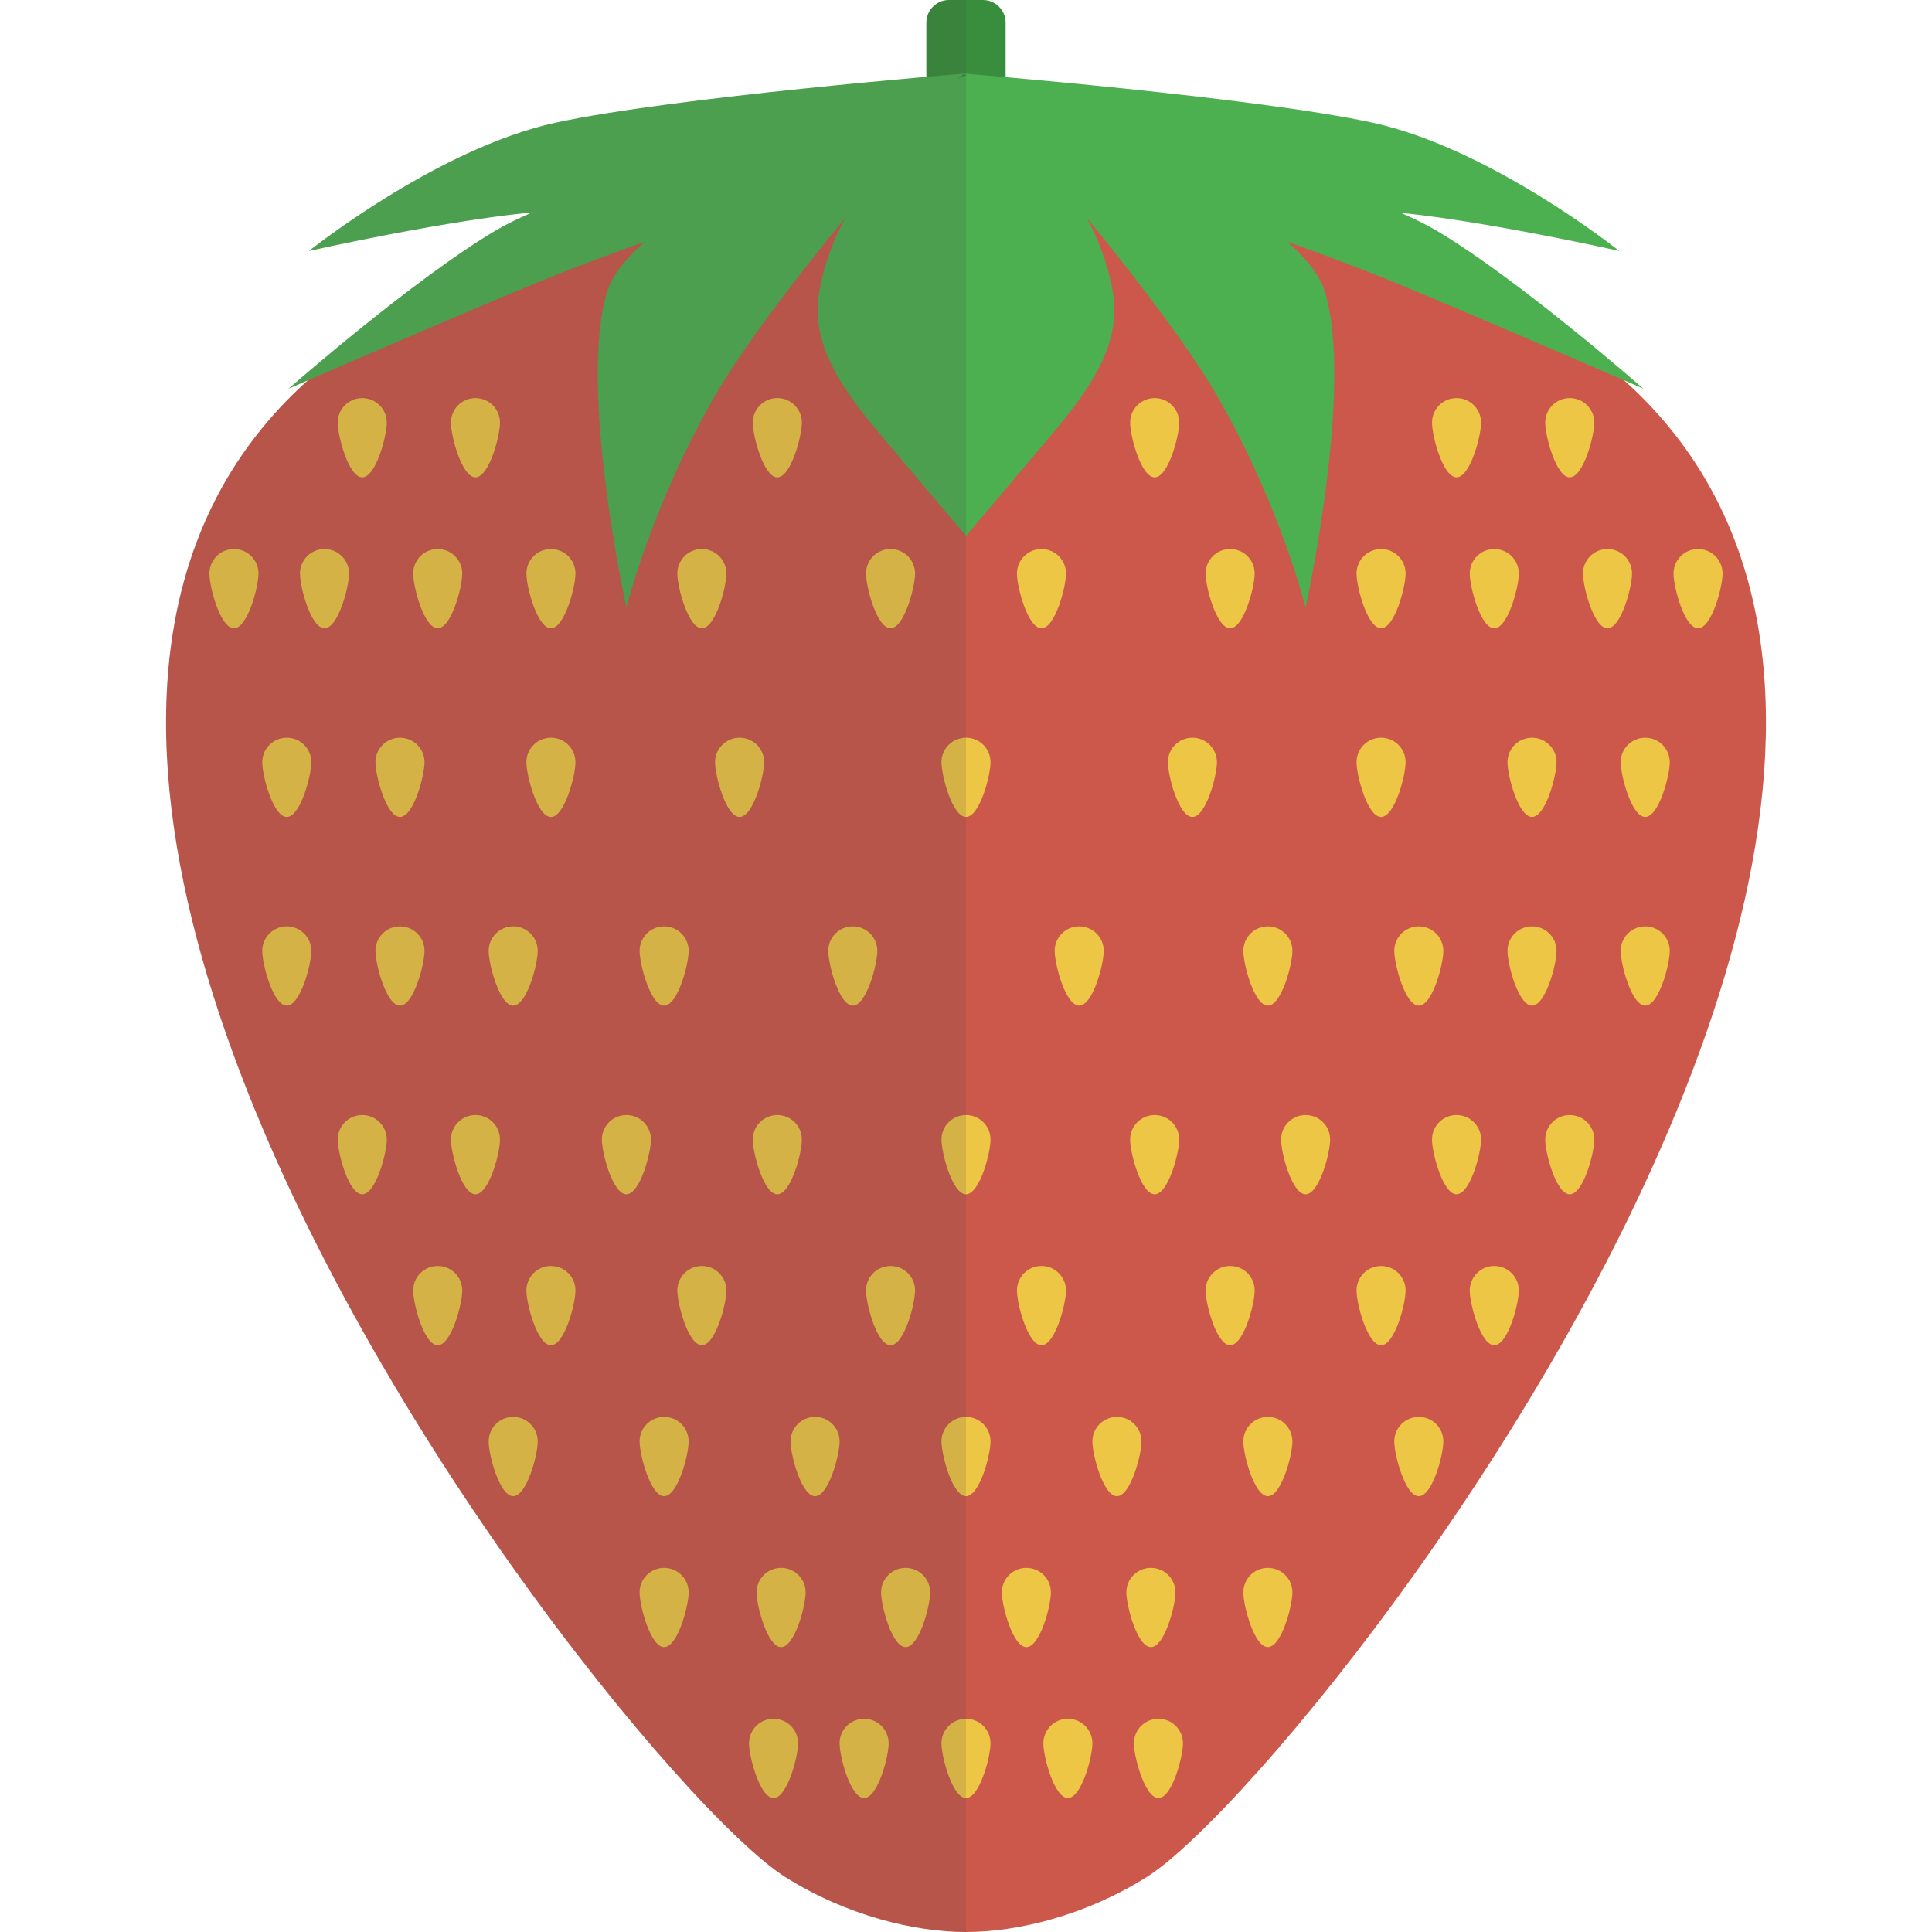
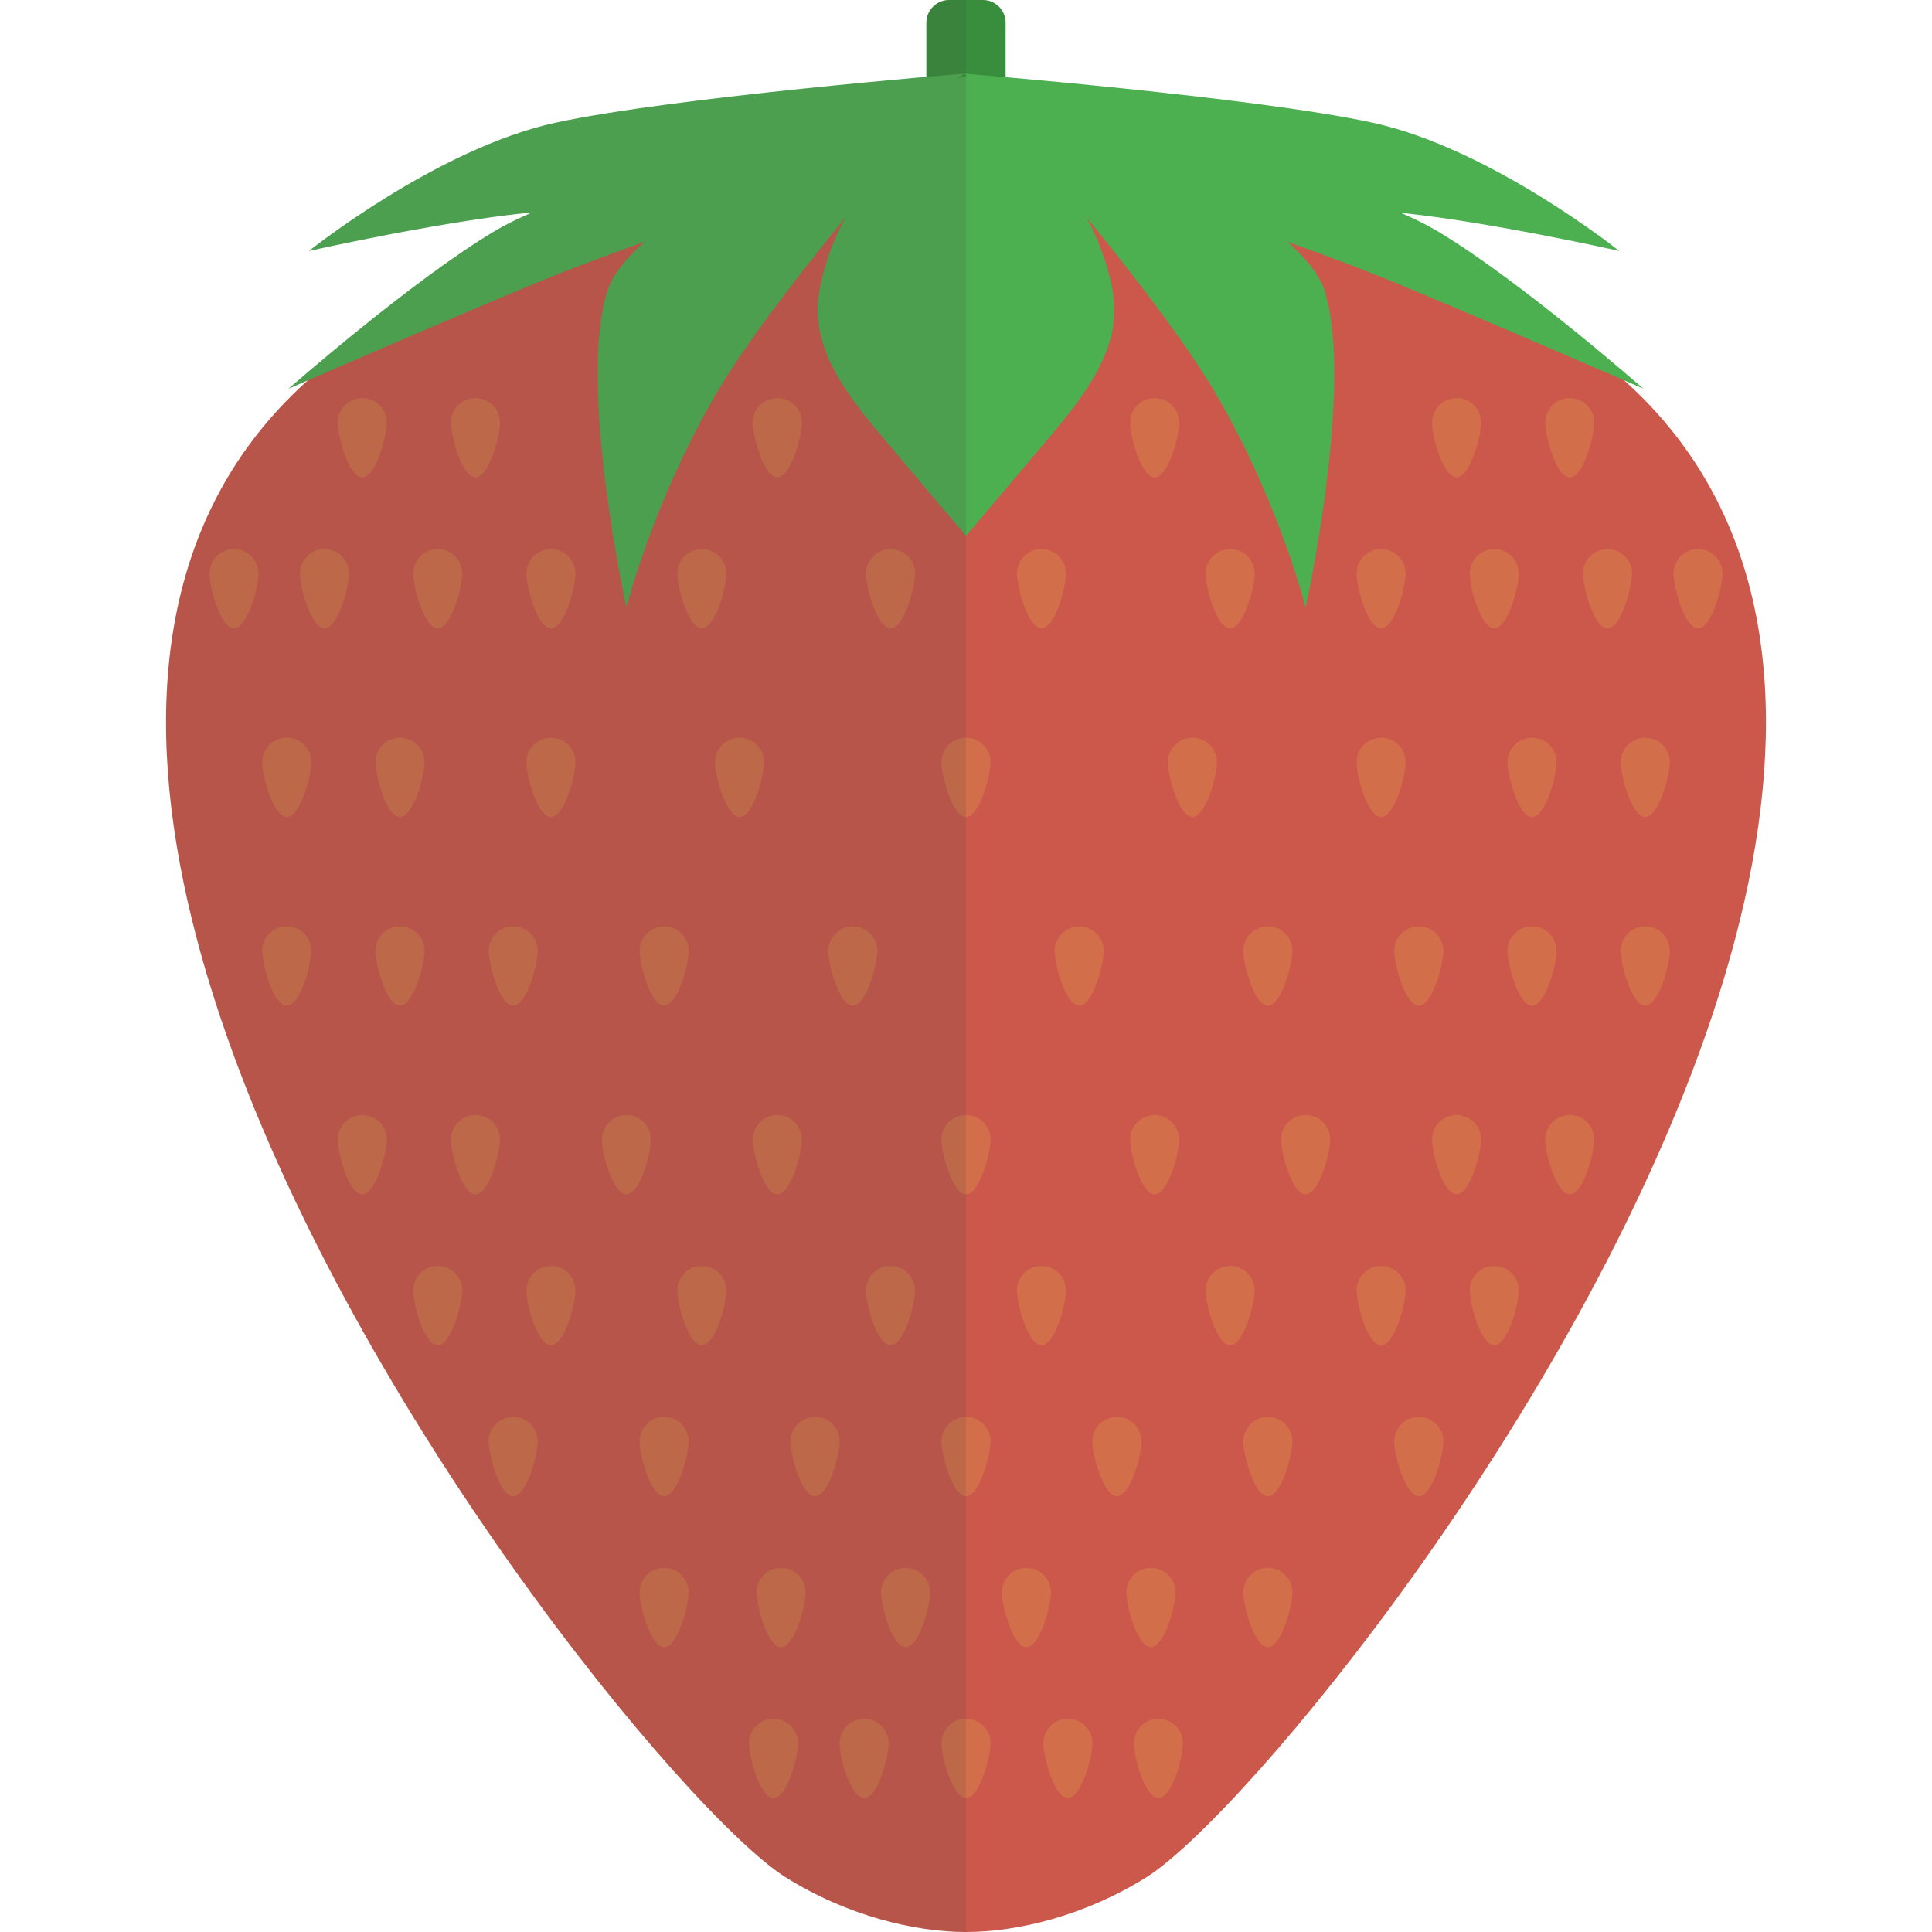
<svg xmlns="http://www.w3.org/2000/svg" version="1.1" x="0" y="0" viewBox="0 0 512 512" xml:space="preserve">
  <style type="text/css">.st3{fill:#4caf50}</style>
-   <path d="M303.8 497.5C287.5 507.7 269.6 512 256 512c-13.6 0-31.5-4.3-47.8-14.5C156.9 465.4-161 54 256 54s99.1 411.4 47.8 443.5z" fill="#cc584c" />
-   <path d="M205 455.5c-3.6 0-6.5 2.9-6.5 6.5s2.9 14.5 6.5 14.5 6.5-10.9 6.5-14.5-2.9-6.5-6.5-6.5zm2-40c-3.6 0-6.5 2.9-6.5 6.5s2.9 14.5 6.5 14.5 6.5-10.9 6.5-14.5-2.9-6.5-6.5-6.5zm29-249c3.6 0 6.5-10.9 6.5-14.5s-2.9-6.5-6.5-6.5-6.5 2.9-6.5 6.5 2.9 14.5 6.5 14.5zM199.5 302c0 3.6 2.9 14.5 6.5 14.5s6.5-10.9 6.5-14.5-2.9-6.5-6.5-6.5-6.5 2.9-6.5 6.5zm6.5-175.5c3.6 0 6.5-10.9 6.5-14.5s-2.9-6.5-6.5-6.5-6.5 2.9-6.5 6.5 2.9 14.5 6.5 14.5zm23 329c-3.6 0-6.5 2.9-6.5 6.5s2.9 14.5 6.5 14.5 6.5-10.9 6.5-14.5-2.9-6.5-6.5-6.5zm7-120c-3.6 0-6.5 2.9-6.5 6.5s2.9 14.5 6.5 14.5 6.5-10.9 6.5-14.5-2.9-6.5-6.5-6.5zm-20 40c-3.6 0-6.5 2.9-6.5 6.5s2.9 14.5 6.5 14.5 6.5-10.9 6.5-14.5-2.9-6.5-6.5-6.5zm10-109c3.6 0 6.5-10.9 6.5-14.5s-2.9-6.5-6.5-6.5-6.5 2.9-6.5 6.5 2.9 14.5 6.5 14.5zm-30-71c-3.6 0-6.5 2.9-6.5 6.5s2.9 14.5 6.5 14.5 6.5-10.9 6.5-14.5-2.9-6.5-6.5-6.5zm-10 140c-3.6 0-6.5 2.9-6.5 6.5s2.9 14.5 6.5 14.5 6.5-10.9 6.5-14.5-2.9-6.5-6.5-6.5zm70-19c3.6 0 6.5-10.9 6.5-14.5s-2.9-6.5-6.5-6.5-6.5 2.9-6.5 6.5 2.9 14.5 6.5 14.5zm0-100c3.6 0 6.5-10.9 6.5-14.5s-2.9-6.5-6.5-6.5-6.5 2.9-6.5 6.5 2.9 14.5 6.5 14.5zm0-90c3.6 0 6.5-10.9 6.5-14.5s-2.9-6.5-6.5-6.5-6.5 2.9-6.5 6.5 2.9 14.5 6.5 14.5zM169.5 252c0 3.6 2.9 14.5 6.5 14.5s6.5-10.9 6.5-14.5-2.9-6.5-6.5-6.5-6.5 2.9-6.5 6.5zm6.5 123.5c-3.6 0-6.5 2.9-6.5 6.5s2.9 14.5 6.5 14.5 6.5-10.9 6.5-14.5-2.9-6.5-6.5-6.5zm0 40c-3.6 0-6.5 2.9-6.5 6.5s2.9 14.5 6.5 14.5 6.5-10.9 6.5-14.5-2.9-6.5-6.5-6.5zm-10-120c-3.6 0-6.5 2.9-6.5 6.5s2.9 14.5 6.5 14.5 6.5-10.9 6.5-14.5-2.9-6.5-6.5-6.5zm0-169c3.6 0 6.5-10.9 6.5-14.5s-2.9-6.5-6.5-6.5-6.5 2.9-6.5 6.5 2.9 14.5 6.5 14.5zm20 40c3.6 0 6.5-10.9 6.5-14.5s-2.9-6.5-6.5-6.5-6.5 2.9-6.5 6.5 2.9 14.5 6.5 14.5zm-110 29c-3.6 0-6.5 2.9-6.5 6.5s2.9 14.5 6.5 14.5 6.5-10.9 6.5-14.5-2.9-6.5-6.5-6.5zm70-50c-3.6 0-6.5 2.9-6.5 6.5s2.9 14.5 6.5 14.5 6.5-10.9 6.5-14.5-2.9-6.5-6.5-6.5zm0 190c-3.6 0-6.5 2.9-6.5 6.5s2.9 14.5 6.5 14.5 6.5-10.9 6.5-14.5-2.9-6.5-6.5-6.5zm-20-40c-3.6 0-6.5 2.9-6.5 6.5s2.9 14.5 6.5 14.5 6.5-10.9 6.5-14.5-2.9-6.5-6.5-6.5zm10 80c-3.6 0-6.5 2.9-6.5 6.5s2.9 14.5 6.5 14.5 6.5-10.9 6.5-14.5-2.9-6.5-6.5-6.5zm120 21c3.6 0 6.5-10.9 6.5-14.5s-2.9-6.5-6.5-6.5-6.5 2.9-6.5 6.5 2.9 14.5 6.5 14.5zm-140-61c-3.6 0-6.5 2.9-6.5 6.5s2.9 14.5 6.5 14.5 6.5-10.9 6.5-14.5-2.9-6.5-6.5-6.5zm124 80c-3.6 0-6.5 2.9-6.5 6.5s2.9 14.5 6.5 14.5 6.5-10.9 6.5-14.5-2.9-6.5-6.5-6.5zm-178-270c-3.6 0-6.5 2.9-6.5 6.5s2.9 14.5 6.5 14.5 6.5-10.9 6.5-14.5-2.9-6.5-6.5-6.5zm84 50c-3.6 0-6.5 2.9-6.5 6.5s2.9 14.5 6.5 14.5 6.5-10.9 6.5-14.5-2.9-6.5-6.5-6.5zm-20-69c3.6 0 6.5-10.9 6.5-14.5s-2.9-6.5-6.5-6.5-6.5 2.9-6.5 6.5 2.9 14.5 6.5 14.5zm-20 119c-3.6 0-6.5 2.9-6.5 6.5s2.9 14.5 6.5 14.5 6.5-10.9 6.5-14.5-2.9-6.5-6.5-6.5zm-20-100c-3.6 0-6.5 2.9-6.5 6.5s2.9 14.5 6.5 14.5 6.5-10.9 6.5-14.5-2.9-6.5-6.5-6.5zm-10 100c-3.6 0-6.5 2.9-6.5 6.5s2.9 14.5 6.5 14.5 6.5-10.9 6.5-14.5-2.9-6.5-6.5-6.5zm53.5 6.5c0 3.6 2.9 14.5 6.5 14.5s6.5-10.9 6.5-14.5-2.9-6.5-6.5-6.5-6.5 2.9-6.5 6.5zM96 126.5c3.6 0 6.5-10.9 6.5-14.5s-2.9-6.5-6.5-6.5-6.5 2.9-6.5 6.5 2.9 14.5 6.5 14.5zm20 40c3.6 0 6.5-10.9 6.5-14.5s-2.9-6.5-6.5-6.5-6.5 2.9-6.5 6.5 2.9 14.5 6.5 14.5zm-20 129c-3.6 0-6.5 2.9-6.5 6.5s2.9 14.5 6.5 14.5 6.5-10.9 6.5-14.5-2.9-6.5-6.5-6.5zm3.5-93.5c0 3.6 2.9 14.5 6.5 14.5s6.5-10.9 6.5-14.5-2.9-6.5-6.5-6.5-6.5 2.9-6.5 6.5zM307 455.5c-3.6 0-6.5 2.9-6.5 6.5s2.9 14.5 6.5 14.5 6.5-10.9 6.5-14.5-2.9-6.5-6.5-6.5zm4.5-33.5c0-3.6-2.9-6.5-6.5-6.5s-6.5 2.9-6.5 6.5 2.9 14.5 6.5 14.5 6.5-10.9 6.5-14.5zM276 166.5c3.6 0 6.5-10.9 6.5-14.5s-2.9-6.5-6.5-6.5-6.5 2.9-6.5 6.5 2.9 14.5 6.5 14.5zm30 150c3.6 0 6.5-10.9 6.5-14.5s-2.9-6.5-6.5-6.5-6.5 2.9-6.5 6.5 2.9 14.5 6.5 14.5zm0-190c3.6 0 6.5-10.9 6.5-14.5s-2.9-6.5-6.5-6.5-6.5 2.9-6.5 6.5 2.9 14.5 6.5 14.5zm-23 329c-3.6 0-6.5 2.9-6.5 6.5s2.9 14.5 6.5 14.5 6.5-10.9 6.5-14.5-2.9-6.5-6.5-6.5zm-.5-113.5c0-3.6-2.9-6.5-6.5-6.5s-6.5 2.9-6.5 6.5 2.9 14.5 6.5 14.5 6.5-10.9 6.5-14.5zm20 40c0-3.6-2.9-6.5-6.5-6.5s-6.5 2.9-6.5 6.5 2.9 14.5 6.5 14.5 6.5-10.9 6.5-14.5zm-23-130c0 3.6 2.9 14.5 6.5 14.5s6.5-10.9 6.5-14.5-2.9-6.5-6.5-6.5-6.5 2.9-6.5 6.5zm36.5-56.5c-3.6 0-6.5 2.9-6.5 6.5s2.9 14.5 6.5 14.5 6.5-10.9 6.5-14.5-2.9-6.5-6.5-6.5zm10 140c-3.6 0-6.5 2.9-6.5 6.5s2.9 14.5 6.5 14.5 6.5-10.9 6.5-14.5-2.9-6.5-6.5-6.5zm3.5-83.5c0 3.6 2.9 14.5 6.5 14.5s6.5-10.9 6.5-14.5-2.9-6.5-6.5-6.5-6.5 2.9-6.5 6.5zm6.5 123.5c-3.6 0-6.5 2.9-6.5 6.5s2.9 14.5 6.5 14.5 6.5-10.9 6.5-14.5-2.9-6.5-6.5-6.5zm0 40c-3.6 0-6.5 2.9-6.5 6.5s2.9 14.5 6.5 14.5 6.5-10.9 6.5-14.5-2.9-6.5-6.5-6.5zm10-120c-3.6 0-6.5 2.9-6.5 6.5s2.9 14.5 6.5 14.5 6.5-10.9 6.5-14.5-2.9-6.5-6.5-6.5zm0-190c-3.6 0-6.5 2.9-6.5 6.5s2.9 14.5 6.5 14.5 6.5-10.9 6.5-14.5-2.9-6.5-6.5-6.5zm-20 61c3.6 0 6.5-10.9 6.5-14.5s-2.9-6.5-6.5-6.5-6.5 2.9-6.5 6.5 2.9 14.5 6.5 14.5zm110 29c-3.6 0-6.5 2.9-6.5 6.5s2.9 14.5 6.5 14.5 6.5-10.9 6.5-14.5-2.9-6.5-6.5-6.5zm-70-29c3.6 0 6.5-10.9 6.5-14.5s-2.9-6.5-6.5-6.5-6.5 2.9-6.5 6.5 2.9 14.5 6.5 14.5zm0 169c-3.6 0-6.5 2.9-6.5 6.5s2.9 14.5 6.5 14.5 6.5-10.9 6.5-14.5-2.9-6.5-6.5-6.5zm20-40c-3.6 0-6.5 2.9-6.5 6.5s2.9 14.5 6.5 14.5 6.5-10.9 6.5-14.5-2.9-6.5-6.5-6.5zm-10 80c-3.6 0-6.5 2.9-6.5 6.5s2.9 14.5 6.5 14.5 6.5-10.9 6.5-14.5-2.9-6.5-6.5-6.5zm-120 80c-3.6 0-6.5 2.9-6.5 6.5s2.9 14.5 6.5 14.5 6.5-10.9 6.5-14.5-2.9-6.5-6.5-6.5zm140-120c-3.6 0-6.5 2.9-6.5 6.5s2.9 14.5 6.5 14.5 6.5-10.9 6.5-14.5-2.9-6.5-6.5-6.5zm-124 80c-3.6 0-6.5 2.9-6.5 6.5s2.9 14.5 6.5 14.5 6.5-10.9 6.5-14.5-2.9-6.5-6.5-6.5zm178-270c-3.6 0-6.5 2.9-6.5 6.5s2.9 14.5 6.5 14.5 6.5-10.9 6.5-14.5-2.9-6.5-6.5-6.5zm-84 71c3.6 0 6.5-10.9 6.5-14.5s-2.9-6.5-6.5-6.5-6.5 2.9-6.5 6.5 2.9 14.5 6.5 14.5zm20-90c3.6 0 6.5-10.9 6.5-14.5s-2.9-6.5-6.5-6.5-6.5 2.9-6.5 6.5 2.9 14.5 6.5 14.5zm20 119c-3.6 0-6.5 2.9-6.5 6.5s2.9 14.5 6.5 14.5 6.5-10.9 6.5-14.5-2.9-6.5-6.5-6.5zm20-100c-3.6 0-6.5 2.9-6.5 6.5s2.9 14.5 6.5 14.5 6.5-10.9 6.5-14.5-2.9-6.5-6.5-6.5zm10 100c-3.6 0-6.5 2.9-6.5 6.5s2.9 14.5 6.5 14.5 6.5-10.9 6.5-14.5-2.9-6.5-6.5-6.5zm-66.5 6.5c0 3.6 2.9 14.5 6.5 14.5s6.5-10.9 6.5-14.5-2.9-6.5-6.5-6.5-6.5 2.9-6.5 6.5zM416 126.5c3.6 0 6.5-10.9 6.5-14.5s-2.9-6.5-6.5-6.5-6.5 2.9-6.5 6.5 2.9 14.5 6.5 14.5zM389.5 152c0 3.6 2.9 14.5 6.5 14.5s6.5-10.9 6.5-14.5-2.9-6.5-6.5-6.5-6.5 2.9-6.5 6.5zM416 295.5c-3.6 0-6.5 2.9-6.5 6.5s2.9 14.5 6.5 14.5 6.5-10.9 6.5-14.5-2.9-6.5-6.5-6.5zM399.5 202c0 3.6 2.9 14.5 6.5 14.5s6.5-10.9 6.5-14.5-2.9-6.5-6.5-6.5-6.5 2.9-6.5 6.5z" fill="#eec646" />
+   <path d="M303.8 497.5C287.5 507.7 269.6 512 256 512s-31.5-4.3-47.8-14.5C156.9 465.4-161 54 256 54s99.1 411.4 47.8 443.5z" fill="#cc584c" />
+   <path d="M205 455.5c-3.6 0-6.5 2.9-6.5 6.5s2.9 14.5 6.5 14.5 6.5-10.9 6.5-14.5-2.9-6.5-6.5-6.5zm2-40c-3.6 0-6.5 2.9-6.5 6.5s2.9 14.5 6.5 14.5 6.5-10.9 6.5-14.5-2.9-6.5-6.5-6.5zm29-249c3.6 0 6.5-10.9 6.5-14.5s-2.9-6.5-6.5-6.5-6.5 2.9-6.5 6.5 2.9 14.5 6.5 14.5zM199.5 302c0 3.6 2.9 14.5 6.5 14.5s6.5-10.9 6.5-14.5-2.9-6.5-6.5-6.5-6.5 2.9-6.5 6.5zm6.5-175.5c3.6 0 6.5-10.9 6.5-14.5s-2.9-6.5-6.5-6.5-6.5 2.9-6.5 6.5 2.9 14.5 6.5 14.5zm23 329c-3.6 0-6.5 2.9-6.5 6.5s2.9 14.5 6.5 14.5 6.5-10.9 6.5-14.5-2.9-6.5-6.5-6.5zm7-120c-3.6 0-6.5 2.9-6.5 6.5s2.9 14.5 6.5 14.5 6.5-10.9 6.5-14.5-2.9-6.5-6.5-6.5zm-20 40c-3.6 0-6.5 2.9-6.5 6.5s2.9 14.5 6.5 14.5 6.5-10.9 6.5-14.5-2.9-6.5-6.5-6.5zm10-109c3.6 0 6.5-10.9 6.5-14.5s-2.9-6.5-6.5-6.5-6.5 2.9-6.5 6.5 2.9 14.5 6.5 14.5zm-30-71c-3.6 0-6.5 2.9-6.5 6.5s2.9 14.5 6.5 14.5 6.5-10.9 6.5-14.5-2.9-6.5-6.5-6.5zm-10 140c-3.6 0-6.5 2.9-6.5 6.5s2.9 14.5 6.5 14.5 6.5-10.9 6.5-14.5-2.9-6.5-6.5-6.5zm70-19c3.6 0 6.5-10.9 6.5-14.5s-2.9-6.5-6.5-6.5-6.5 2.9-6.5 6.5 2.9 14.5 6.5 14.5zm0-100c3.6 0 6.5-10.9 6.5-14.5s-2.9-6.5-6.5-6.5-6.5 2.9-6.5 6.5 2.9 14.5 6.5 14.5zm0-90c3.6 0 6.5-10.9 6.5-14.5s-2.9-6.5-6.5-6.5-6.5 2.9-6.5 6.5 2.9 14.5 6.5 14.5zM169.5 252c0 3.6 2.9 14.5 6.5 14.5s6.5-10.9 6.5-14.5-2.9-6.5-6.5-6.5-6.5 2.9-6.5 6.5zm6.5 123.5c-3.6 0-6.5 2.9-6.5 6.5s2.9 14.5 6.5 14.5 6.5-10.9 6.5-14.5-2.9-6.5-6.5-6.5zm0 40c-3.6 0-6.5 2.9-6.5 6.5s2.9 14.5 6.5 14.5 6.5-10.9 6.5-14.5-2.9-6.5-6.5-6.5zm-10-120c-3.6 0-6.5 2.9-6.5 6.5s2.9 14.5 6.5 14.5 6.5-10.9 6.5-14.5-2.9-6.5-6.5-6.5zm0-169c3.6 0 6.5-10.9 6.5-14.5s-2.9-6.5-6.5-6.5-6.5 2.9-6.5 6.5 2.9 14.5 6.5 14.5zm20 40c3.6 0 6.5-10.9 6.5-14.5s-2.9-6.5-6.5-6.5-6.5 2.9-6.5 6.5 2.9 14.5 6.5 14.5zm-110 29c-3.6 0-6.5 2.9-6.5 6.5s2.9 14.5 6.5 14.5 6.5-10.9 6.5-14.5-2.9-6.5-6.5-6.5zm70-50c-3.6 0-6.5 2.9-6.5 6.5s2.9 14.5 6.5 14.5 6.5-10.9 6.5-14.5-2.9-6.5-6.5-6.5zm0 190c-3.6 0-6.5 2.9-6.5 6.5s2.9 14.5 6.5 14.5 6.5-10.9 6.5-14.5-2.9-6.5-6.5-6.5zm-20-40c-3.6 0-6.5 2.9-6.5 6.5s2.9 14.5 6.5 14.5 6.5-10.9 6.5-14.5-2.9-6.5-6.5-6.5zm10 80c-3.6 0-6.5 2.9-6.5 6.5s2.9 14.5 6.5 14.5 6.5-10.9 6.5-14.5-2.9-6.5-6.5-6.5zm120 21c3.6 0 6.5-10.9 6.5-14.5s-2.9-6.5-6.5-6.5-6.5 2.9-6.5 6.5 2.9 14.5 6.5 14.5zm-140-61c-3.6 0-6.5 2.9-6.5 6.5s2.9 14.5 6.5 14.5 6.5-10.9 6.5-14.5-2.9-6.5-6.5-6.5zm124 80c-3.6 0-6.5 2.9-6.5 6.5s2.9 14.5 6.5 14.5 6.5-10.9 6.5-14.5-2.9-6.5-6.5-6.5zm-178-270c-3.6 0-6.5 2.9-6.5 6.5s2.9 14.5 6.5 14.5 6.5-10.9 6.5-14.5-2.9-6.5-6.5-6.5zm84 50c-3.6 0-6.5 2.9-6.5 6.5s2.9 14.5 6.5 14.5 6.5-10.9 6.5-14.5-2.9-6.5-6.5-6.5zm-20-69c3.6 0 6.5-10.9 6.5-14.5s-2.9-6.5-6.5-6.5-6.5 2.9-6.5 6.5 2.9 14.5 6.5 14.5zm-20 119c-3.6 0-6.5 2.9-6.5 6.5s2.9 14.5 6.5 14.5 6.5-10.9 6.5-14.5-2.9-6.5-6.5-6.5zm-20-100c-3.6 0-6.5 2.9-6.5 6.5s2.9 14.5 6.5 14.5 6.5-10.9 6.5-14.5-2.9-6.5-6.5-6.5zm-10 100c-3.6 0-6.5 2.9-6.5 6.5s2.9 14.5 6.5 14.5 6.5-10.9 6.5-14.5-2.9-6.5-6.5-6.5zm53.5 6.5c0 3.6 2.9 14.5 6.5 14.5s6.5-10.9 6.5-14.5-2.9-6.5-6.5-6.5-6.5 2.9-6.5 6.5zM96 126.5c3.6 0 6.5-10.9 6.5-14.5s-2.9-6.5-6.5-6.5-6.5 2.9-6.5 6.5 2.9 14.5 6.5 14.5zm20 40c3.6 0 6.5-10.9 6.5-14.5s-2.9-6.5-6.5-6.5-6.5 2.9-6.5 6.5 2.9 14.5 6.5 14.5zm-20 129c-3.6 0-6.5 2.9-6.5 6.5s2.9 14.5 6.5 14.5 6.5-10.9 6.5-14.5-2.9-6.5-6.5-6.5zm3.5-93.5c0 3.6 2.9 14.5 6.5 14.5s6.5-10.9 6.5-14.5-2.9-6.5-6.5-6.5-6.5 2.9-6.5 6.5zM307 455.5c-3.6 0-6.5 2.9-6.5 6.5s2.9 14.5 6.5 14.5 6.5-10.9 6.5-14.5-2.9-6.5-6.5-6.5zm4.5-33.5c0-3.6-2.9-6.5-6.5-6.5s-6.5 2.9-6.5 6.5 2.9 14.5 6.5 14.5 6.5-10.9 6.5-14.5zM276 166.5c3.6 0 6.5-10.9 6.5-14.5s-2.9-6.5-6.5-6.5-6.5 2.9-6.5 6.5 2.9 14.5 6.5 14.5zm30 150c3.6 0 6.5-10.9 6.5-14.5s-2.9-6.5-6.5-6.5-6.5 2.9-6.5 6.5 2.9 14.5 6.5 14.5zm0-190c3.6 0 6.5-10.9 6.5-14.5s-2.9-6.5-6.5-6.5-6.5 2.9-6.5 6.5 2.9 14.5 6.5 14.5zm-23 329c-3.6 0-6.5 2.9-6.5 6.5s2.9 14.5 6.5 14.5 6.5-10.9 6.5-14.5-2.9-6.5-6.5-6.5zm-.5-113.5c0-3.6-2.9-6.5-6.5-6.5s-6.5 2.9-6.5 6.5 2.9 14.5 6.5 14.5 6.5-10.9 6.5-14.5zm20 40c0-3.6-2.9-6.5-6.5-6.5s-6.5 2.9-6.5 6.5 2.9 14.5 6.5 14.5 6.5-10.9 6.5-14.5zm-23-130c0 3.6 2.9 14.5 6.5 14.5s6.5-10.9 6.5-14.5-2.9-6.5-6.5-6.5-6.5 2.9-6.5 6.5zm36.5-56.5c-3.6 0-6.5 2.9-6.5 6.5s2.9 14.5 6.5 14.5 6.5-10.9 6.5-14.5-2.9-6.5-6.5-6.5zm10 140c-3.6 0-6.5 2.9-6.5 6.5s2.9 14.5 6.5 14.5 6.5-10.9 6.5-14.5-2.9-6.5-6.5-6.5zm3.5-83.5c0 3.6 2.9 14.5 6.5 14.5s6.5-10.9 6.5-14.5-2.9-6.5-6.5-6.5-6.5 2.9-6.5 6.5zm6.5 123.5c-3.6 0-6.5 2.9-6.5 6.5s2.9 14.5 6.5 14.5 6.5-10.9 6.5-14.5-2.9-6.5-6.5-6.5zm0 40c-3.6 0-6.5 2.9-6.5 6.5s2.9 14.5 6.5 14.5 6.5-10.9 6.5-14.5-2.9-6.5-6.5-6.5zm10-120c-3.6 0-6.5 2.9-6.5 6.5s2.9 14.5 6.5 14.5 6.5-10.9 6.5-14.5-2.9-6.5-6.5-6.5zm0-190c-3.6 0-6.5 2.9-6.5 6.5s2.9 14.5 6.5 14.5 6.5-10.9 6.5-14.5-2.9-6.5-6.5-6.5zm-20 61c3.6 0 6.5-10.9 6.5-14.5s-2.9-6.5-6.5-6.5-6.5 2.9-6.5 6.5 2.9 14.5 6.5 14.5zm110 29c-3.6 0-6.5 2.9-6.5 6.5s2.9 14.5 6.5 14.5 6.5-10.9 6.5-14.5-2.9-6.5-6.5-6.5zm-70-29c3.6 0 6.5-10.9 6.5-14.5s-2.9-6.5-6.5-6.5-6.5 2.9-6.5 6.5 2.9 14.5 6.5 14.5zm0 169c-3.6 0-6.5 2.9-6.5 6.5s2.9 14.5 6.5 14.5 6.5-10.9 6.5-14.5-2.9-6.5-6.5-6.5zm20-40c-3.6 0-6.5 2.9-6.5 6.5s2.9 14.5 6.5 14.5 6.5-10.9 6.5-14.5-2.9-6.5-6.5-6.5zm-10 80c-3.6 0-6.5 2.9-6.5 6.5s2.9 14.5 6.5 14.5 6.5-10.9 6.5-14.5-2.9-6.5-6.5-6.5zm-120 80c-3.6 0-6.5 2.9-6.5 6.5s2.9 14.5 6.5 14.5 6.5-10.9 6.5-14.5-2.9-6.5-6.5-6.5zm140-120c-3.6 0-6.5 2.9-6.5 6.5s2.9 14.5 6.5 14.5 6.5-10.9 6.5-14.5-2.9-6.5-6.5-6.5zm-124 80c-3.6 0-6.5 2.9-6.5 6.5s2.9 14.5 6.5 14.5 6.5-10.9 6.5-14.5-2.9-6.5-6.5-6.5zm178-270c-3.6 0-6.5 2.9-6.5 6.5s2.9 14.5 6.5 14.5 6.5-10.9 6.5-14.5-2.9-6.5-6.5-6.5zm-84 71c3.6 0 6.5-10.9 6.5-14.5s-2.9-6.5-6.5-6.5-6.5 2.9-6.5 6.5 2.9 14.5 6.5 14.5zm20-90c3.6 0 6.5-10.9 6.5-14.5s-2.9-6.5-6.5-6.5-6.5 2.9-6.5 6.5 2.9 14.5 6.5 14.5zm20 119c-3.6 0-6.5 2.9-6.5 6.5s2.9 14.5 6.5 14.5 6.5-10.9 6.5-14.5-2.9-6.5-6.5-6.5zm20-100c-3.6 0-6.5 2.9-6.5 6.5s2.9 14.5 6.5 14.5 6.5-10.9 6.5-14.5-2.9-6.5-6.5-6.5zm10 100c-3.6 0-6.5 2.9-6.5 6.5s2.9 14.5 6.5 14.5 6.5-10.9 6.5-14.5-2.9-6.5-6.5-6.5zm-66.5 6.5c0 3.6 2.9 14.5 6.5 14.5s6.5-10.9 6.5-14.5-2.9-6.5-6.5-6.5-6.5 2.9-6.5 6.5zM416 126.5c3.6 0 6.5-10.9 6.5-14.5s-2.9-6.5-6.5-6.5-6.5 2.9-6.5 6.5 2.9 14.5 6.5 14.5zM389.5 152c0 3.6 2.9 14.5 6.5 14.5s6.5-10.9 6.5-14.5-2.9-6.5-6.5-6.5-6.5 2.9-6.5 6.5zM416 295.5c-3.6 0-6.5 2.9-6.5 6.5s2.9 14.5 6.5 14.5 6.5-10.9 6.5-14.5-2.9-6.5-6.5-6.5zM399.5 202c0 3.6 2.9 14.5 6.5 14.5s6.5-10.9 6.5-14.5-2.9-6.5-6.5-6.5-6.5 2.9-6.5 6.5z" opacity=".2" fill="#eec646" />
  <path d="M260.5 0h-9c-3.3 0-6 2.7-6 6v31h21V6c0-3.3-2.7-6-6-6z" fill="#388e3c" />
  <path class="st3" d="M295 78c-5-32-39-58-39-58s-34 26-39 58c-2.2 14.1 7.2 26.4 17 38 12.4 14.7 22 26 22 26s9.6-11.3 22-26c9.8-11.6 19.2-23.9 17-38z" />
  <path class="st3" d="M256 20s-87 32-95 57 5 84 5 84 7-28 24-57 66-84 66-84zm0 0s87 32 95 57-5 84-5 84-7-28-24-57-66-84-66-84z" />
  <path class="st3" d="M255.5 19.5s-76.8 6.2-108.2 13-65.4 34-65.4 34 38.2-8.6 62.2-10.5c23.9-1.9 65.6 1.2 65.6 1.2l45.8-37.7z" />
-   <path class="st3" d="M255.5 19.5s76.8 6.2 108.2 13 65.4 34 65.4 34S390.9 57.9 367 56c-23.9-1.9-65.6 1.2-65.6 1.2l-45.9-37.7z" />
+   <path class="st3" d="M255.5 19.5s76.8 6.2 108.2 13 65.4 34 65.4 34S390.9 57.9 367 56s-65.6 1.2-65.6 1.2l-45.9-37.7z" />
  <path class="st3" d="M286.5 30s72 18 94 31 55 42 55 42-46-20-68-29-78-28-78-28l-3-16zm-61 0s-72 18-94 31-55 42-55 42 46-20 68-29 78-28 78-28l3-16z" />
  <path d="M251.5 0c-3.3 0-6 2.7-6 6v14.4c-21.9 1.9-73.7 6.8-98.2 12.1-31.4 6.8-65.4 34-65.4 34S117 58.6 141 56.3c-3.7 1.6-6.9 3.2-9.5 4.7-22 13-55 42-55 42s1.9-.8 5.1-2.2c-121.2 108.8 86.1 371.3 126.6 396.7 16.3 10.2 34.2 14.5 47.8 14.5V0h-4.5z" opacity=".15" fill="#444" />
</svg>
